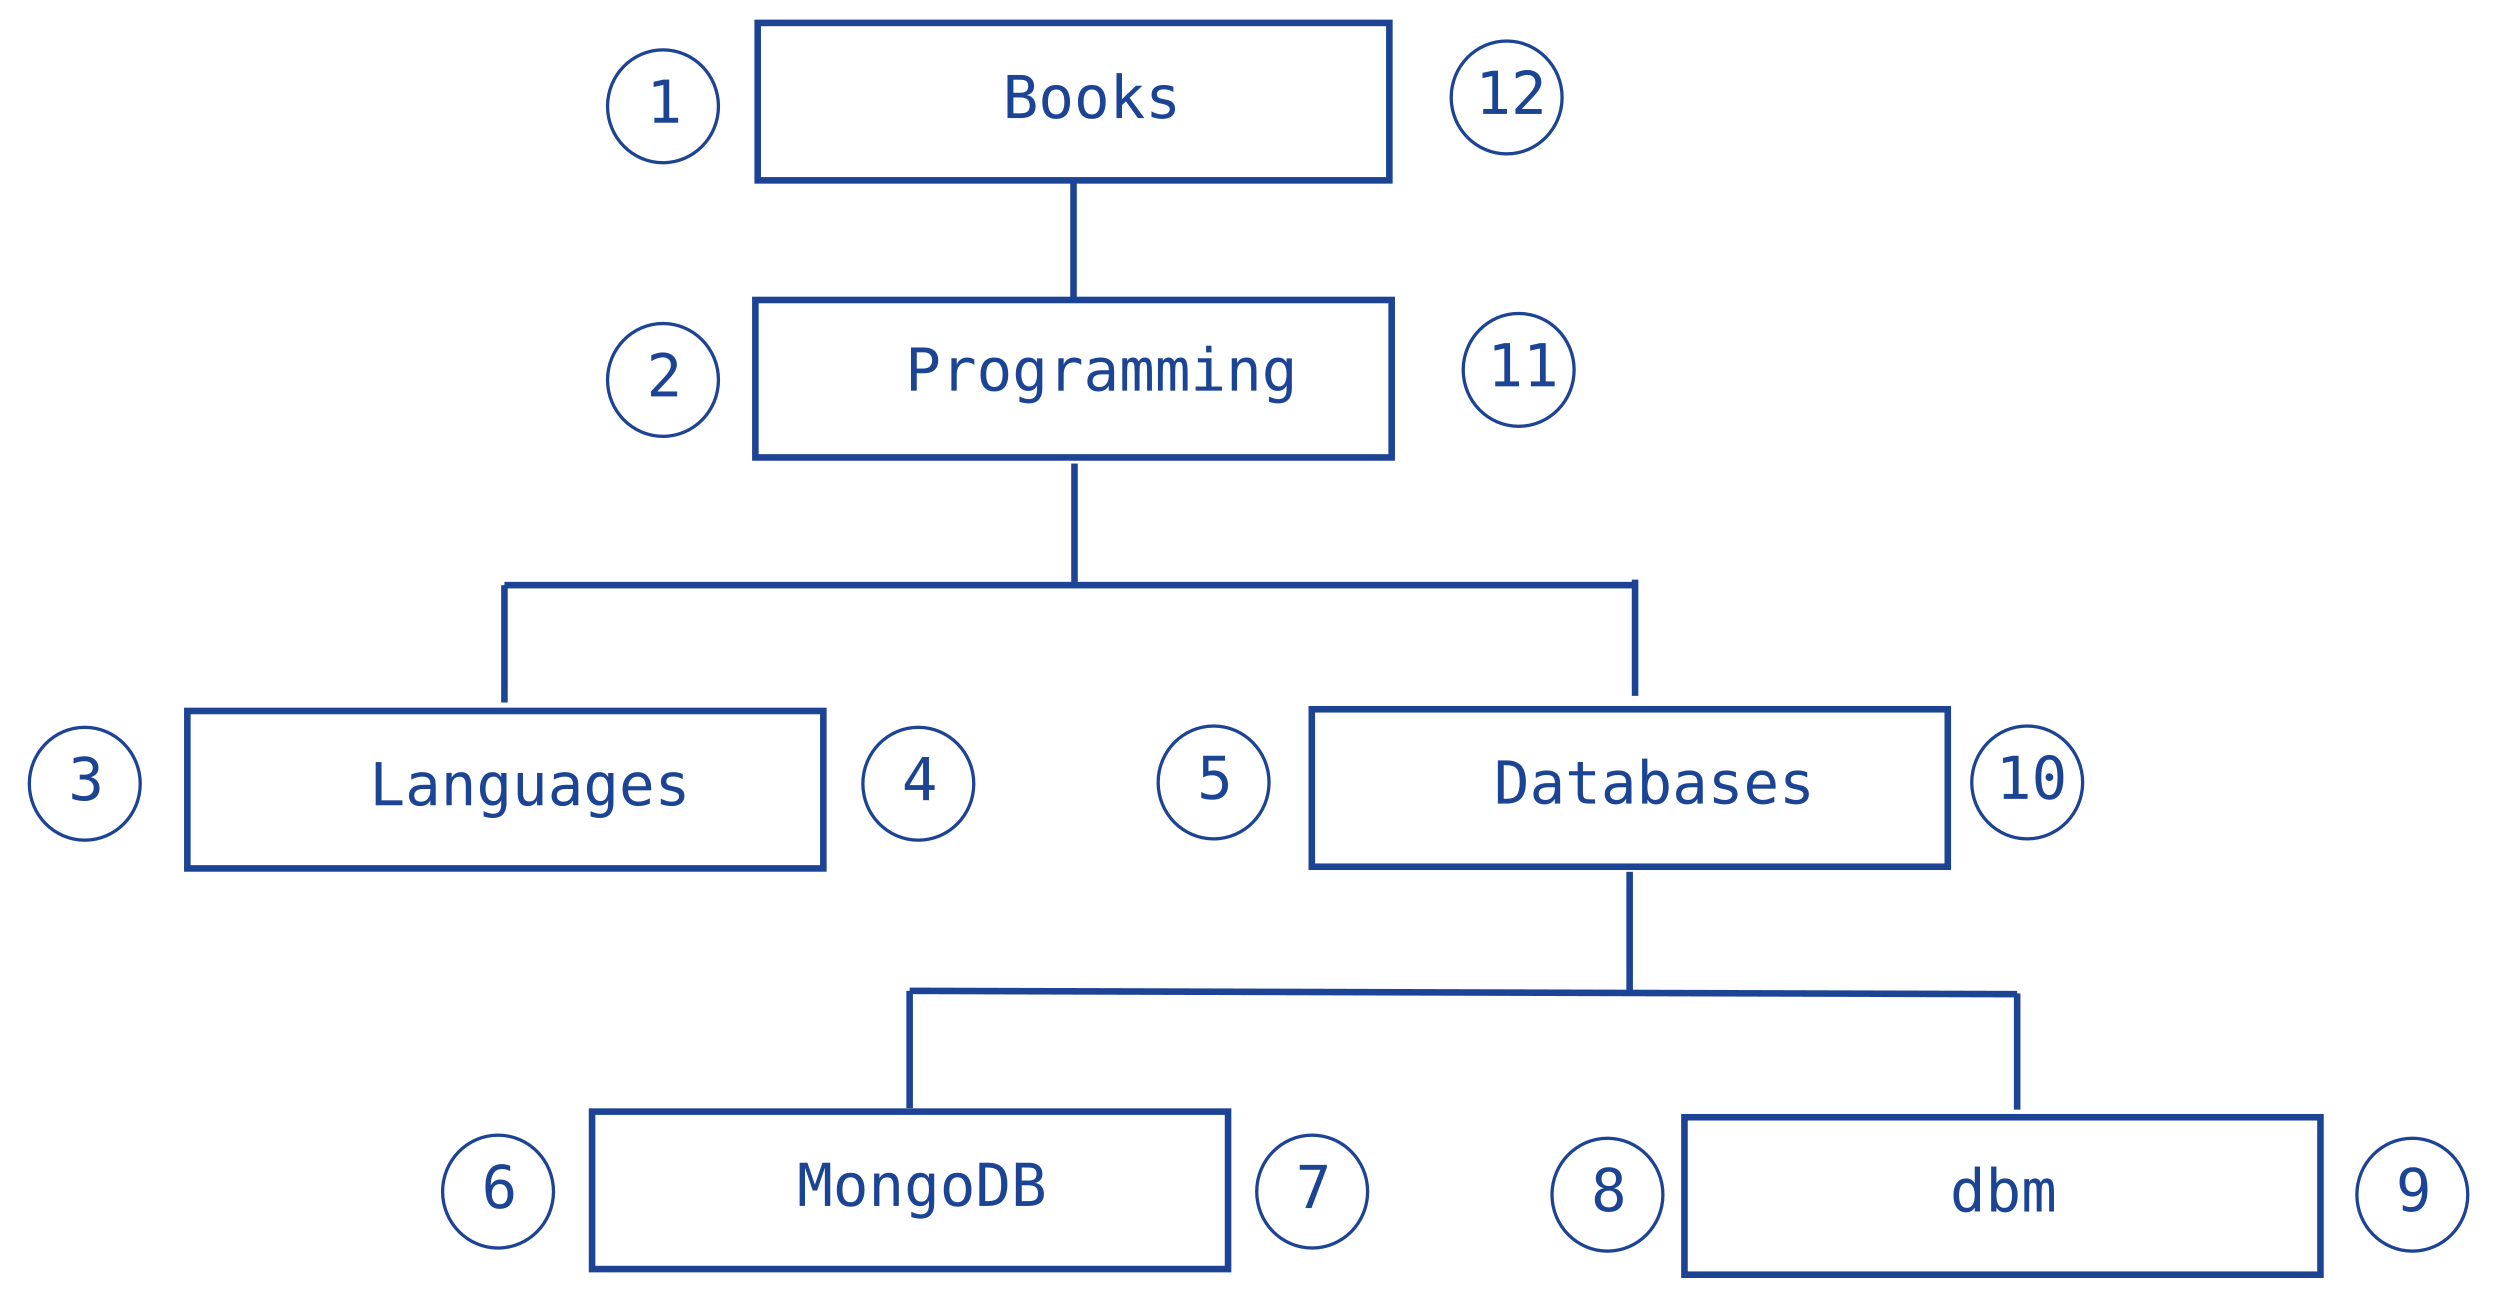
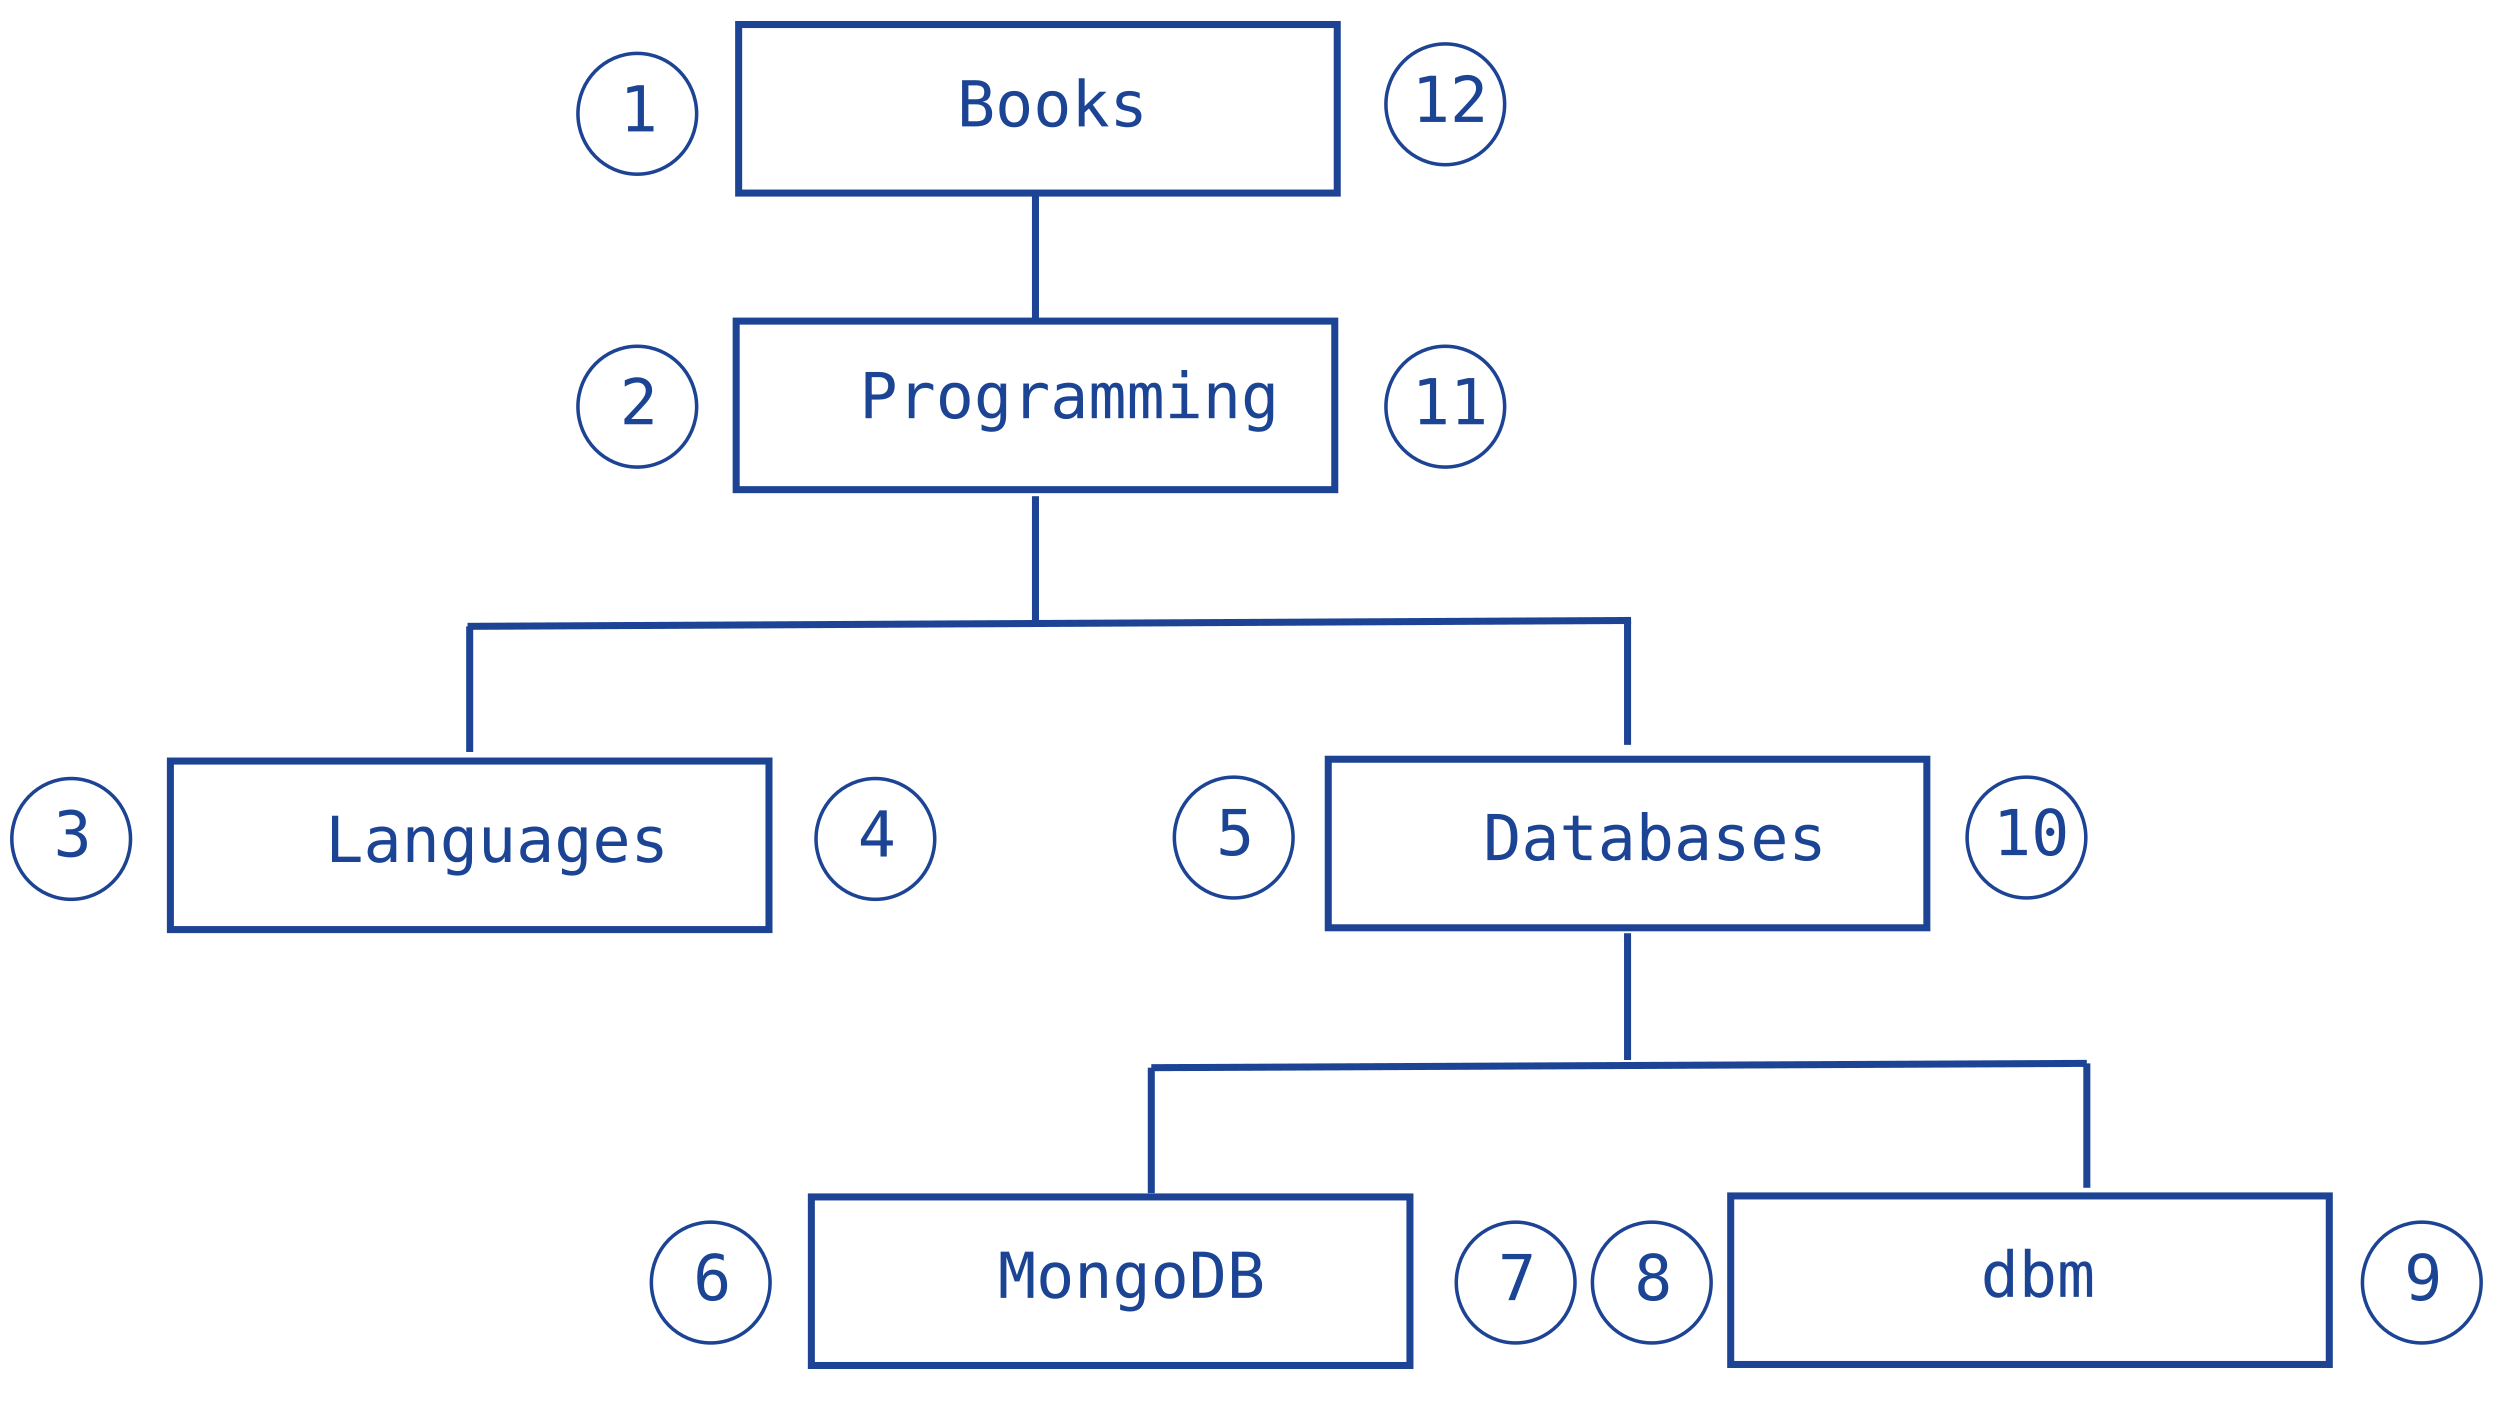
- <svg xmlns="http://www.w3.org/2000/svg" version="1.1" x="0px" y="0px" width="760" height="400" viewBox="0, 0, 760, 400">
-   <g id="Layer 1">
+ <svg xmlns="http://www.w3.org/2000/svg" version="1.1" x="0" y="0" width="710" height="400" viewBox="0, 0, 710, 400">
+   <g id="Layer_1">
    <g>
-       <path d="M201.549,49.468 C192.24,49.468 184.694,41.788 184.694,32.315 C184.694,22.842 192.24,15.162 201.549,15.162 C210.859,15.162 218.405,22.842 218.405,32.315 C218.405,41.788 210.859,49.468 201.549,49.468 z" fill-opacity="0" stroke="#1C4394" stroke-width="1" />
-       <text transform="matrix(1, 0, 0, 1, 201.049, 31.815)">
-         <tspan x="-4.5" y="5.5" font-family="Inconsolata" font-size="18" fill="#1C4494">1</tspan>
+       <path d="M180.989,49.468 C171.68,49.468 164.134,41.788 164.134,32.315 C164.134,22.842 171.68,15.162 180.989,15.162 C190.299,15.162 197.845,22.842 197.845,32.315 C197.845,41.788 190.299,49.468 180.989,49.468 z" fill-opacity="0" stroke="#1C4394" stroke-width="1" />
+       <text transform="matrix(1, 0, 0, 1, 180.989, 31.815)">
+         <tspan x="-5" y="5.5" font-family="Inconsolata" font-size="18" fill="#1C4494">1</tspan>
      </text>
    </g>
    <g>
-       <path d="M201.549,132.65 C192.24,132.65 184.694,124.97 184.694,115.497 C184.694,106.023 192.24,98.344 201.549,98.344 C210.859,98.344 218.405,106.023 218.405,115.497 C218.405,124.97 210.859,132.65 201.549,132.65 z" fill-opacity="0" stroke="#1C4394" stroke-width="1" />
-       <text transform="matrix(1, 0, 0, 1, 201.049, 114.997)">
-         <tspan x="-4.5" y="5.5" font-family="Inconsolata" font-size="18" fill="#1C4494">2</tspan>
+       <path d="M180.989,132.65 C171.68,132.65 164.134,124.97 164.134,115.497 C164.134,106.023 171.68,98.344 180.989,98.344 C190.299,98.344 197.845,106.023 197.845,115.497 C197.845,124.97 190.299,132.65 180.989,132.65 z" fill-opacity="0" stroke="#1C4394" stroke-width="1" />
+       <text transform="matrix(1, 0, 0, 1, 180.989, 114.997)">
+         <tspan x="-5" y="5.5" font-family="Inconsolata" font-size="18" fill="#1C4494">2</tspan>
      </text>
    </g>
    <g>
-       <path d="M461.674,129.599 C452.365,129.599 444.819,121.919 444.819,112.446 C444.819,102.973 452.365,95.293 461.674,95.293 C470.983,95.293 478.53,102.973 478.53,112.446 C478.53,121.919 470.983,129.599 461.674,129.599 z" fill-opacity="0" stroke="#1C4394" stroke-width="1" />
-       <text transform="matrix(1, 0, 0, 1, 461.174, 111.946)">
-         <tspan x="-9" y="5.5" font-family="Inconsolata" font-size="18" fill="#1C4494">11</tspan>
+       <path d="M410.46,132.65 C401.15,132.65 393.604,124.97 393.604,115.497 C393.604,106.024 401.15,98.344 410.46,98.344 C419.768,98.344 427.315,106.024 427.315,115.497 C427.315,124.97 419.768,132.65 410.46,132.65 z" fill-opacity="0" stroke="#1C4394" stroke-width="1" />
+       <text transform="matrix(1, 0, 0, 1, 410.46, 114.997)">
+         <tspan x="-9.5" y="5.5" font-family="Inconsolata" font-size="18" fill="#1C4494">11</tspan>
      </text>
    </g>
    <g>
-       <path d="M458.019,46.779 C448.71,46.779 441.164,39.099 441.164,29.626 C441.164,20.152 448.71,12.473 458.019,12.473 C467.328,12.473 474.875,20.152 474.875,29.626 C474.875,39.099 467.328,46.779 458.019,46.779 z" fill-opacity="0" stroke="#1C4394" stroke-width="1" />
-       <text transform="matrix(1, 0, 0, 1, 457.519, 29.126)">
-         <tspan x="-9" y="5.5" font-family="Inconsolata" font-size="18" fill="#1C4494">12</tspan>
+       <path d="M410.46,46.779 C401.15,46.779 393.604,39.099 393.604,29.626 C393.604,20.152 401.15,12.473 410.46,12.473 C419.768,12.473 427.315,20.152 427.315,29.626 C427.315,39.099 419.768,46.779 410.46,46.779 z" fill-opacity="0" stroke="#1C4394" stroke-width="1" />
+       <text transform="matrix(1, 0, 0, 1, 410.46, 29.126)">
+         <tspan x="-9.5" y="5.5" font-family="Inconsolata" font-size="18" fill="#1C4494">12</tspan>
      </text>
    </g>
    <g>
-       <path d="M25.772,255.411 C16.463,255.411 8.916,247.732 8.916,238.258 C8.916,228.785 16.463,221.105 25.772,221.105 C35.081,221.105 42.628,228.785 42.628,238.258 C42.628,247.732 35.081,255.411 25.772,255.411 z" fill-opacity="0" stroke="#1C4394" stroke-width="1" />
-       <text transform="matrix(1, 0, 0, 1, 25.272, 237.758)">
-         <tspan x="-4.5" y="5.5" font-family="Inconsolata" font-size="18" fill="#1C4494">3</tspan>
-       </text>
-     </g>
-     <path d="M230.337,6.966 L422.365,6.966 L422.365,54.833 L230.337,54.833 z" fill-opacity="0" stroke="#1D4494" stroke-width="2" />
-     <text transform="matrix(1, 0, 0, 1, 328.487, 30.4)">
-       <tspan x="-23.666" y="5.5" font-family="Inconsolata" font-size="18" fill="#1C4494">Books</tspan>
-     </text>
-     <path d="M326.351,55.154 L326.351,91.154" fill-opacity="0" stroke="#1D4494" stroke-width="2" />
-     <g>
-       <path d="M229.632,91.196 L423.07,91.196 L423.07,139.063 L229.632,139.063 z" fill-opacity="0" stroke="#1D4494" stroke-width="2" />
-       <text transform="matrix(1, 0, 0, 1, 325.851, 114.63)">
-         <tspan x="-50.653" y="4.13" font-family="Inconsolata" font-size="18" fill="#1C4494">Programming</tspan>
-       </text>
-     </g>
-     <path d="M326.646,140.922 L326.646,176.922" fill-opacity="0" stroke="#1D4494" stroke-width="2" />
-     <path d="M153.35,177.883 L153.35,213.558" fill-opacity="0" stroke="#1D4494" stroke-width="2" />
-     <path d="M497.061,176.209 L497.061,211.542" fill-opacity="0" stroke="#1D4494" stroke-width="2" />
-     <path d="M153.35,177.883 L497.061,177.883" fill-opacity="0" stroke="#1D4494" stroke-width="2" />
-     <g>
-       <path d="M398.785,215.622 L592.128,215.622 L592.128,263.489 L398.785,263.489 z" fill-opacity="0" stroke="#1D4494" stroke-width="2" />
-       <text transform="matrix(1, 0, 0, 1, 494.956, 239.055)">
-         <tspan x="-40.807" y="5.23" font-family="Inconsolata" font-size="18" fill="#1C4494">Databases</tspan>
-       </text>
-     </g>
-     <path d="M276.528,301.221 L276.528,336.895" fill-opacity="0" stroke="#1D4494" stroke-width="2" />
-     <path d="M613.218,301.997 L613.218,337.33" fill-opacity="0" stroke="#1D4494" stroke-width="2" />
-     <path d="M276.528,301.221 L613.218,302.221" fill-opacity="0" stroke="#1D4494" stroke-width="2" />
-     <g>
-       <path d="M179.984,337.93 L373.328,337.93 L373.328,385.798 L179.984,385.798 z" fill-opacity="0" stroke="#1D4494" stroke-width="2" />
-       <text transform="matrix(1, 0, 0, 1, 276.156, 361.364)">
-         <tspan x="-33.82" y="5.23" font-family="Inconsolata" font-size="18" fill="#1C4494">MongoDB</tspan>
+       <path d="M20.212,255.411 C10.903,255.411 3.356,247.732 3.356,238.258 C3.356,228.785 10.903,221.105 20.212,221.105 C29.521,221.105 37.068,228.785 37.068,238.258 C37.068,247.732 29.521,255.411 20.212,255.411 z" fill-opacity="0" stroke="#1C4394" stroke-width="1" />
+       <text transform="matrix(1, 0, 0, 1, 20.212, 237.758)">
+         <tspan x="-5" y="5.5" font-family="Inconsolata" font-size="18" fill="#1C4494">3</tspan>
      </text>
    </g>
    <g>
-       <path d="M512.075,339.643 L705.419,339.643 L705.419,387.51 L512.075,387.51 z" fill-opacity="0" stroke="#1D4494" stroke-width="2" />
-       <text transform="matrix(1, 0, 0, 1, 608.247, 362.807)">
-         <tspan x="-15.475" y="5.5" font-family="Inconsolata" font-size="18" fill="#1C4494">dbm</tspan>
-       </text>
-     </g>
-     <path d="M495.411,265.038 L495.411,301.038" fill-opacity="0" stroke="#1D4494" stroke-width="2" />
-     <g>
-       <path d="M56.951,216.137 L250.295,216.137 L250.295,264.004 L56.951,264.004 z" fill-opacity="0" stroke="#1D4494" stroke-width="2" />
-       <text transform="matrix(1, 0, 0, 1, 153.123, 239.57)">
-         <tspan x="-40.807" y="5.23" font-family="Inconsolata" font-size="18" fill="#1C4494">Languages</tspan>
+       <path d="M209.777,6.966 L379.777,6.966 L379.777,54.833 L209.777,54.833 z" fill-opacity="0" stroke="#1D4494" stroke-width="2" />
+       <text transform="matrix(1, 0, 0, 1, 294.777, 30.4)">
+         <tspan x="-23" y="5.5" font-family="Inconsolata" font-size="18" fill="#1C4494">Books</tspan>
      </text>
    </g>
    <g>
-       <path d="M279.168,255.411 C269.859,255.411 262.312,247.732 262.312,238.258 C262.312,228.785 269.859,221.105 279.168,221.105 C288.477,221.105 296.023,228.785 296.023,238.258 C296.023,247.732 288.477,255.411 279.168,255.411 z" fill-opacity="0" stroke="#1C4394" stroke-width="1" />
-       <text transform="matrix(1, 0, 0, 1, 278.668, 237.758)">
-         <tspan x="-4.5" y="5.5" font-family="Inconsolata" font-size="18" fill="#1C4494">4</tspan>
+       <path d="M294.072,55.154 L294.072,91.154" fill-opacity="0" stroke="#1D4494" stroke-width="2" />
+       <g>
+         <path d="M209.072,91.196 L379.072,91.196 L379.072,139.063 L209.072,139.063 z" fill-opacity="0" stroke="#1D4494" stroke-width="2" />
+         <text transform="matrix(1, 0, 0, 1, 294.072, 113.26)">
+           <tspan x="-50" y="5.5" font-family="Inconsolata" font-size="18" fill="#1C4494">Programming</tspan>
+         </text>
+       </g>
+       <path d="M294.072,140.922 L294.072,176.922" fill-opacity="0" stroke="#1D4494" stroke-width="2" />
+     </g>
+     <path d="M462.225,176.209 L462.225,211.542" fill-opacity="0" stroke="#1D4494" stroke-width="2" />
+     <path d="M132.79,177.883 L463.225,176.209" fill-opacity="0" stroke="#1D4494" stroke-width="2" />
+     <g>
+       <path d="M377.225,215.622 L547.225,215.622 L547.225,263.489 L377.225,263.489 z" fill-opacity="0" stroke="#1D4494" stroke-width="2" />
+       <text transform="matrix(1, 0, 0, 1, 462.225, 238.785)">
+         <tspan x="-41" y="5.5" font-family="Inconsolata" font-size="18" fill="#1C4494">Databases</tspan>
+       </text>
+     </g>
+     <path d="M326.968,303.221 L326.968,338.895" fill-opacity="0" stroke="#1D4494" stroke-width="2" />
+     <path d="M592.658,301.997 L592.658,337.33" fill-opacity="0" stroke="#1D4494" stroke-width="2" />
+     <path d="M326.968,303.221 L592.658,301.997" fill-opacity="0" stroke="#1D4494" stroke-width="2" />
+     <g>
+       <path d="M230.424,339.93 L400.424,339.93 L400.424,387.798 L230.424,387.798 z" fill-opacity="0" stroke="#1D4494" stroke-width="2" />
+       <text transform="matrix(1, 0, 0, 1, 315.424, 363.094)">
+         <tspan x="-32" y="5.5" font-family="Inconsolata" font-size="18" fill="#1C4494">MongoDB</tspan>
      </text>
    </g>
    <g>
-       <path d="M368.933,255.018 C359.624,255.018 352.078,247.339 352.078,237.865 C352.078,228.392 359.624,220.712 368.933,220.712 C378.243,220.712 385.789,228.392 385.789,237.865 C385.789,247.339 378.243,255.018 368.933,255.018 z" fill-opacity="0" stroke="#1C4394" stroke-width="1" />
-       <text transform="matrix(1, 0, 0, 1, 368.433, 237.365)">
-         <tspan x="-4.5" y="5.5" font-family="Inconsolata" font-size="18" fill="#1C4494">5</tspan>
+       <path d="M491.516,339.643 L661.516,339.643 L661.516,387.51 L491.516,387.51 z" fill-opacity="0" stroke="#1D4494" stroke-width="2" />
+       <text transform="matrix(1, 0, 0, 1, 576.516, 362.807)">
+         <tspan x="-14" y="5.5" font-family="Inconsolata" font-size="18" fill="#1C4494">dbm</tspan>
+       </text>
+     </g>
+     <path d="M462.225,265.038 L462.225,301.038" fill-opacity="0" stroke="#1D4494" stroke-width="2" />
+     <g>
+       <path d="M133.391,177.883 L133.391,213.558" fill-opacity="0" stroke="#1D4494" stroke-width="2" />
+       <g>
+         <path d="M48.391,216.137 L218.391,216.137 L218.391,264.004 L48.391,264.004 z" fill-opacity="0" stroke="#1D4494" stroke-width="2" />
+         <text transform="matrix(1, 0, 0, 1, 133.391, 239.3)">
+           <tspan x="-41" y="5.5" font-family="Inconsolata" font-size="18" fill="#1C4494">Languages</tspan>
+         </text>
+       </g>
+     </g>
+     <g>
+       <path d="M248.608,255.411 C239.299,255.411 231.752,247.732 231.752,238.258 C231.752,228.785 239.299,221.105 248.608,221.105 C257.917,221.105 265.463,228.785 265.463,238.258 C265.463,247.732 257.917,255.411 248.608,255.411 z" fill-opacity="0" stroke="#1C4394" stroke-width="1" />
+       <text transform="matrix(1, 0, 0, 1, 248.608, 237.758)">
+         <tspan x="-5" y="5.5" font-family="Inconsolata" font-size="18" fill="#1C4494">4</tspan>
      </text>
    </g>
    <g>
-       <path d="M616.267,255.018 C606.958,255.018 599.411,247.339 599.411,237.865 C599.411,228.392 606.958,220.712 616.267,220.712 C625.576,220.712 633.122,228.392 633.122,237.865 C633.122,247.339 625.576,255.018 616.267,255.018 z" fill-opacity="0" stroke="#1C4394" stroke-width="1" />
-       <text transform="matrix(1, 0, 0, 1, 615.767, 237.365)">
-         <tspan x="-9" y="5.5" font-family="Inconsolata" font-size="18" fill="#1C4494">10</tspan>
+       <path d="M350.374,255.018 C341.064,255.018 333.518,247.339 333.518,237.865 C333.518,228.392 341.064,220.712 350.374,220.712 C359.684,220.712 367.229,228.392 367.229,237.865 C367.229,247.339 359.684,255.018 350.374,255.018 z" fill-opacity="0" stroke="#1C4394" stroke-width="1" />
+       <text transform="matrix(1, 0, 0, 1, 350.374, 237.365)">
+         <tspan x="-5" y="5.5" font-family="Inconsolata" font-size="18" fill="#1C4494">5</tspan>
      </text>
    </g>
    <g>
-       <path d="M151.402,379.398 C142.093,379.398 134.547,371.719 134.547,362.245 C134.547,352.772 142.093,345.092 151.402,345.092 C160.711,345.092 168.258,352.772 168.258,362.245 C168.258,371.719 160.711,379.398 151.402,379.398 z" fill-opacity="0" stroke="#1C4394" stroke-width="1" />
-       <text transform="matrix(1, 0, 0, 1, 150.902, 361.745)">
-         <tspan x="-4.5" y="5.5" font-family="Inconsolata" font-size="18" fill="#1C4494">6</tspan>
+       <path d="M575.516,255.018 C566.207,255.018 558.66,247.339 558.66,237.865 C558.66,228.392 566.207,220.712 575.516,220.712 C584.825,220.712 592.371,228.392 592.371,237.865 C592.371,247.339 584.825,255.018 575.516,255.018 z" fill-opacity="0" stroke="#1C4394" stroke-width="1" />
+       <text transform="matrix(1, 0, 0, 1, 575.516, 237.365)">
+         <tspan x="-9.5" y="5.5" font-family="Inconsolata" font-size="18" fill="#1C4494">10</tspan>
      </text>
    </g>
    <g>
-       <path d="M398.898,379.398 C389.589,379.398 382.043,371.719 382.043,362.245 C382.043,352.772 389.589,345.092 398.898,345.092 C408.207,345.092 415.754,352.772 415.754,362.245 C415.754,371.719 408.207,379.398 398.898,379.398 z" fill-opacity="0" stroke="#1C4394" stroke-width="1" />
-       <text transform="matrix(1, 0, 0, 1, 398.398, 361.745)">
-         <tspan x="-4.5" y="5.5" font-family="Inconsolata" font-size="18" fill="#1C4494">7</tspan>
+       <path d="M201.842,381.398 C192.533,381.398 184.987,373.719 184.987,364.245 C184.987,354.772 192.533,347.092 201.842,347.092 C211.151,347.092 218.698,354.772 218.698,364.245 C218.698,373.719 211.151,381.398 201.842,381.398 z" fill-opacity="0" stroke="#1C4394" stroke-width="1" />
+       <text transform="matrix(1, 0, 0, 1, 201.842, 363.745)">
+         <tspan x="-5" y="5.5" font-family="Inconsolata" font-size="18" fill="#1C4494">6</tspan>
      </text>
    </g>
    <g>
-       <path d="M488.664,380.341 C479.355,380.341 471.808,372.661 471.808,363.188 C471.808,353.715 479.355,346.035 488.664,346.035 C497.973,346.035 505.52,353.715 505.52,363.188 C505.52,372.661 497.973,380.341 488.664,380.341 z" fill-opacity="0" stroke="#1C4394" stroke-width="1" />
-       <text transform="matrix(1, 0, 0, 1, 488.164, 362.688)">
-         <tspan x="-4.5" y="5.5" font-family="Inconsolata" font-size="18" fill="#1C4494">8</tspan>
+       <path d="M430.44,381.398 C421.131,381.398 413.585,373.719 413.585,364.245 C413.585,354.772 421.131,347.092 430.44,347.092 C439.749,347.092 447.296,354.772 447.296,364.245 C447.296,373.719 439.749,381.398 430.44,381.398 z" fill-opacity="0" stroke="#1C4394" stroke-width="1" />
+       <text transform="matrix(1, 0, 0, 1, 430.44, 363.745)">
+         <tspan x="-5" y="5.5" font-family="Inconsolata" font-size="18" fill="#1C4494">7</tspan>
      </text>
    </g>
    <g>
-       <path d="M733.348,380.341 C724.038,380.341 716.492,372.661 716.492,363.188 C716.492,353.715 724.038,346.035 733.348,346.035 C742.657,346.035 750.203,353.715 750.203,363.188 C750.203,372.661 742.657,380.341 733.348,380.341 z" fill-opacity="0" stroke="#1C4394" stroke-width="1" />
-       <text transform="matrix(1, 0, 0, 1, 732.848, 362.688)">
-         <tspan x="-4.5" y="5.5" font-family="Inconsolata" font-size="18" fill="#1C4494">9</tspan>
+       <path d="M469.104,381.398 C459.796,381.398 452.249,373.718 452.249,364.245 C452.249,354.772 459.796,347.092 469.104,347.092 C478.413,347.092 485.96,354.772 485.96,364.245 C485.96,373.718 478.413,381.398 469.104,381.398 z" fill-opacity="0" stroke="#1C4394" stroke-width="1" />
+       <text transform="matrix(1, 0, 0, 1, 469.104, 363.745)">
+         <tspan x="-5" y="5.5" font-family="Inconsolata" font-size="18" fill="#1C4494">8</tspan>
+       </text>
+     </g>
+     <g>
+       <path d="M687.789,381.398 C678.479,381.398 670.932,373.718 670.932,364.245 C670.932,354.772 678.479,347.092 687.789,347.092 C697.098,347.092 704.644,354.772 704.644,364.245 C704.644,373.718 697.098,381.398 687.789,381.398 z" fill-opacity="0" stroke="#1C4394" stroke-width="1" />
+       <text transform="matrix(1, 0, 0, 1, 687.789, 363.745)">
+         <tspan x="-5" y="5.5" font-family="Inconsolata" font-size="18" fill="#1C4494">9</tspan>
      </text>
    </g>
  </g>
-   <defs />
</svg>
